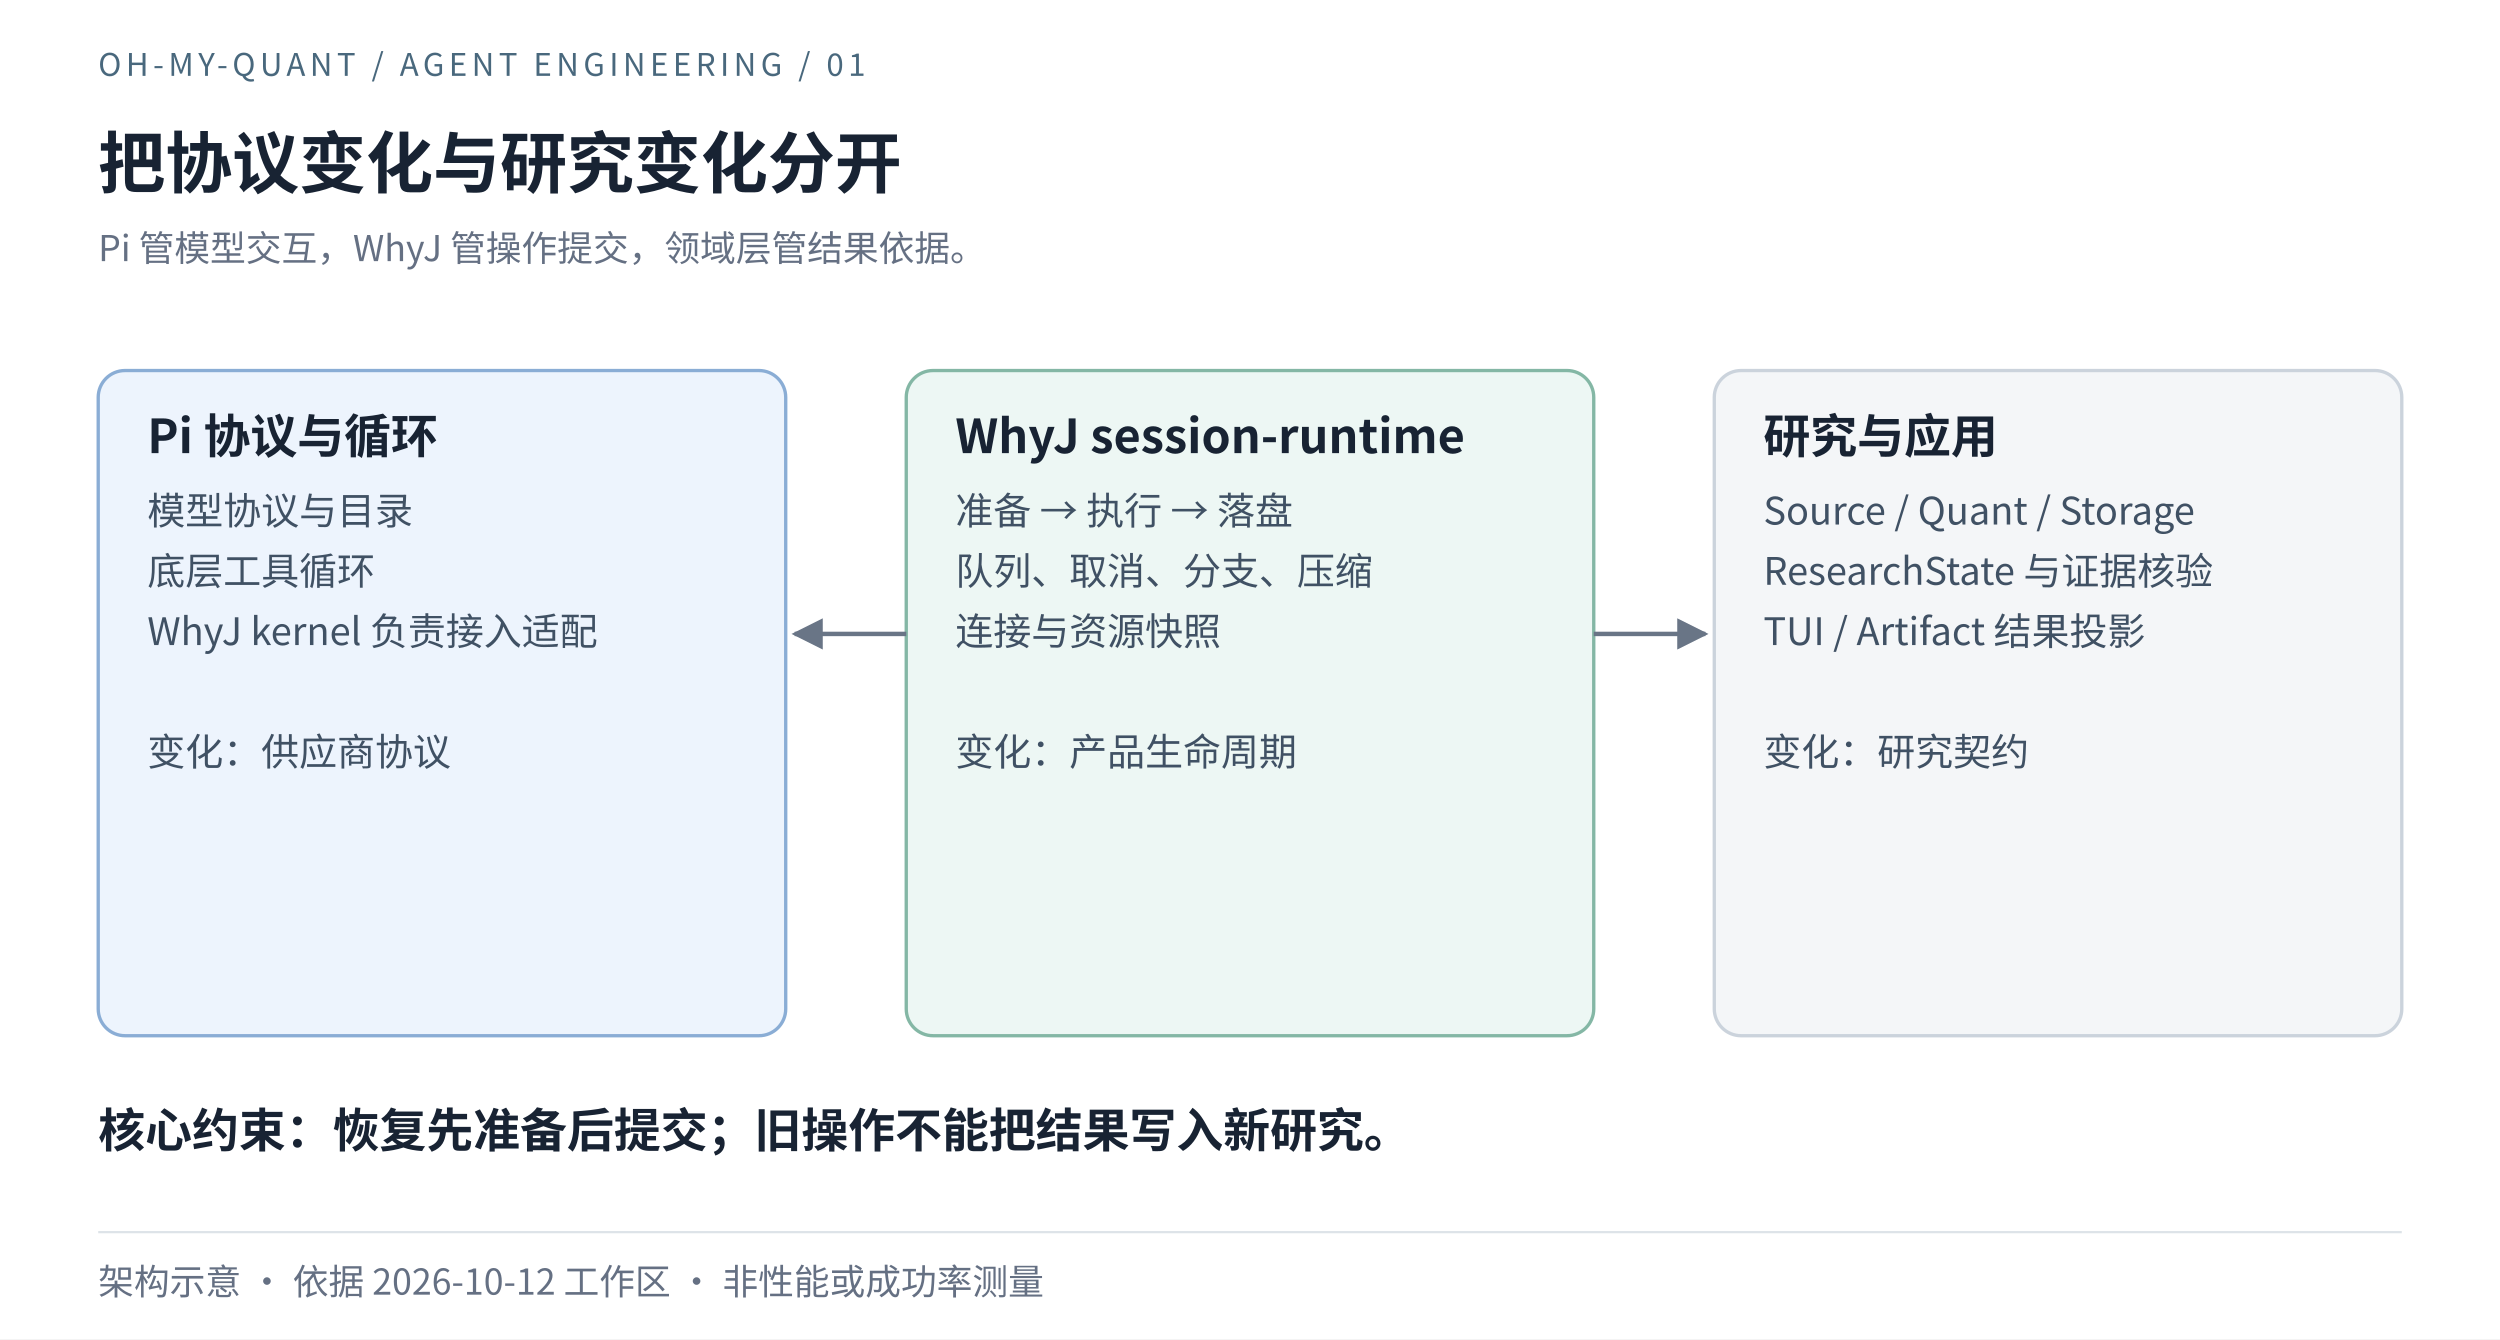
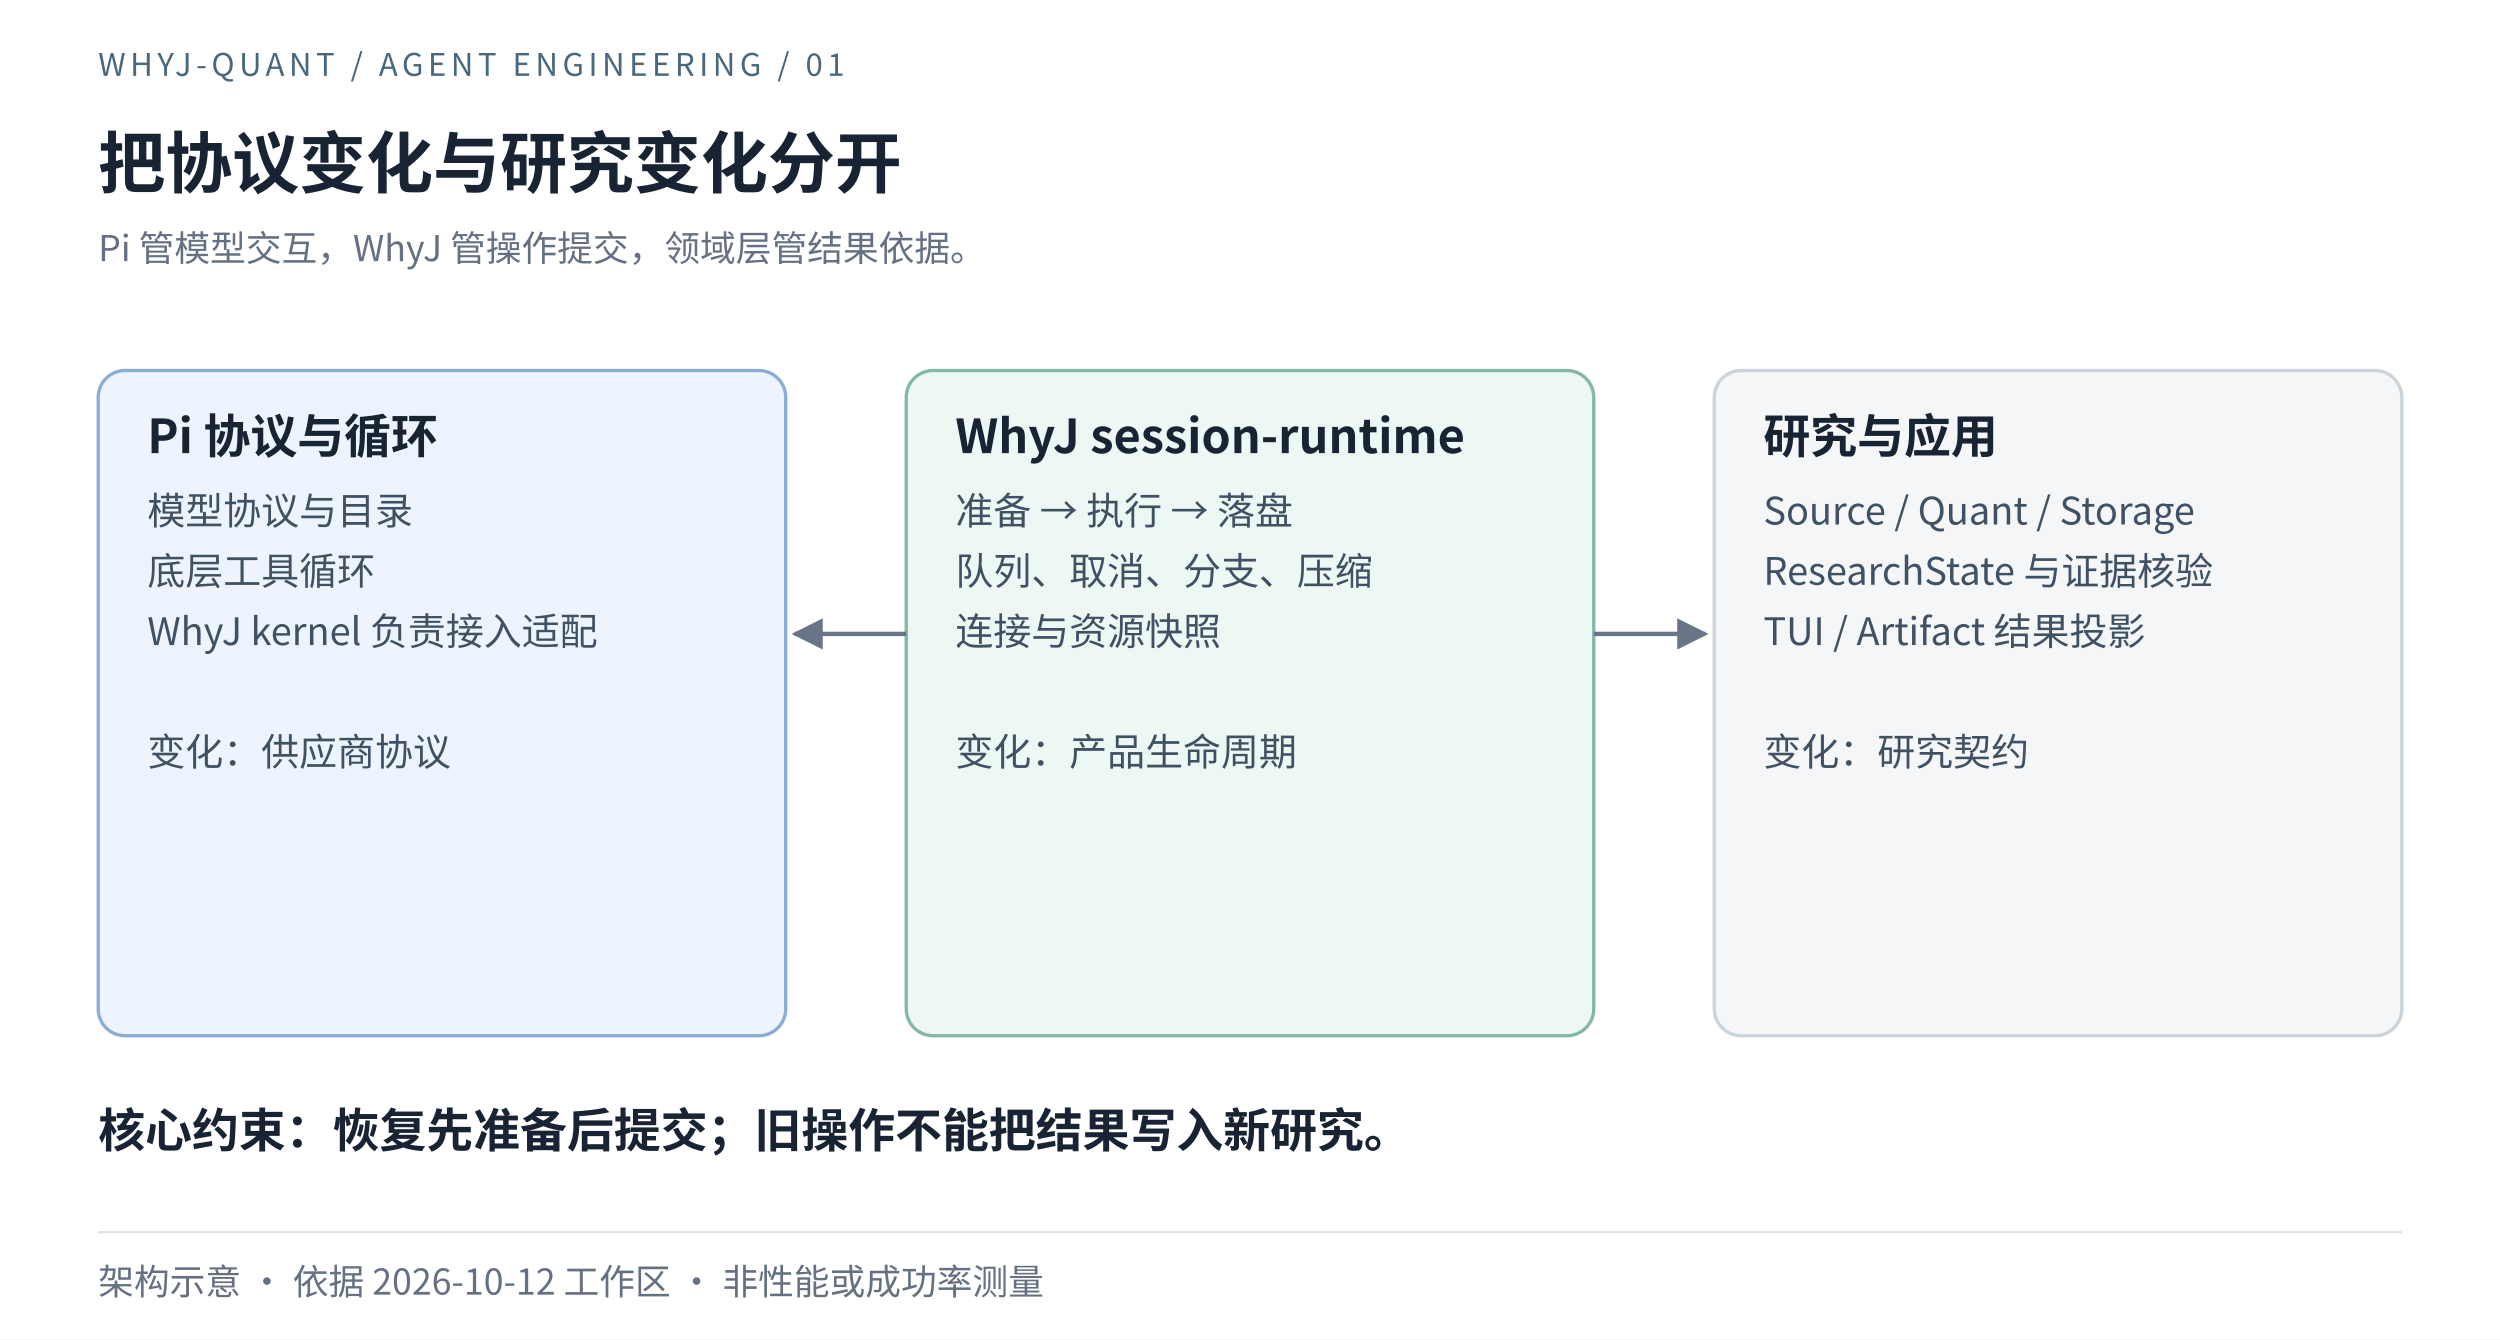
<svg xmlns="http://www.w3.org/2000/svg" width="1120" height="600" viewBox="0 0 1120 600" role="img" aria-labelledby="title desc">
  <defs>
    <marker id="arrow" viewBox="0 0 10 10" refX="9" refY="5" markerWidth="7" markerHeight="7" orient="auto-start-reverse">
      <path d="M 0 0 L 10 5 L 0 10 z" fill="#697586" />
    </marker>
  </defs>
  <style>text{font-family:"Microsoft YaHei","PingFang SC","Noto Sans CJK SC",sans-serif;fill:#182333}.title{font-size:30px;font-weight:700}.eyebrow{font-size:14px;letter-spacing:2px;fill:#49687d}.label{font-size:21px;font-weight:600}.body{font-size:17px;fill:#405164}.note{font-size:16px;fill:#657083}.box{stroke-width:1.5}.neutral{fill:#f4f6f8;stroke:#cbd3dc}.blue{fill:#edf4fd;stroke:#8aadd5}.teal{fill:#edf7f4;stroke:#84b7a5}.amber{fill:#fff6e7;stroke:#d2ad69}.red{fill:#fff0ef;stroke:#d99b98}.arrow{fill:none;stroke:#697586;stroke-width:2}.dashed{stroke-dasharray:7 6}</style>
  <rect width="1120" height="600" fill="#ffffff" />
-   <text x="44" y="34" class="eyebrow">OH-MY-QUANT  /  AGENT ENGINEERING  /  01</text>
+   <text x="44" y="34" class="eyebrow">WHYJ-QUANT  /  AGENT ENGINEERING  /  01</text>
  <text x="44" y="84" class="title">把协议变化与研究变化分开</text>
  <text x="44" y="117" class="note">Pi 管模型交互，WhyJ 管操作提交，领域层管结果依据。</text>
  <rect x="44" y="166" width="308" height="298" rx="12" class="box blue" />
  <text x="66" y="203" class="label">Pi 协议与循环</text>
  <text x="66" y="235" class="body">模型协议与目录</text>
  <text x="66" y="262" class="body">底层工具循环</text>
  <text x="66" y="289" class="body">WhyJ kernel 负责接入适配</text>
  <text x="66" y="316" class="body" />
  <text x="66" y="343" class="body">变化：供应商协议</text>
  <rect x="406" y="166" width="308" height="298" rx="12" class="box teal" />
  <text x="428" y="203" class="label">WhyJ session-runtime</text>
  <text x="428" y="235" class="body">准备 → 执行 → 落盘</text>
  <text x="428" y="262" class="body">队列、取消、分支、压缩</text>
  <text x="428" y="289" class="body">连接与资源快照</text>
  <text x="428" y="316" class="body" />
  <text x="428" y="343" class="body">变化：产品生命周期</text>
  <rect x="768" y="166" width="308" height="298" rx="12" class="box neutral" />
  <text x="790" y="203" class="label">研究与应用</text>
  <text x="790" y="235" class="body">Source / Quant / Storage</text>
  <text x="790" y="262" class="body">ResearchState 与证据核验</text>
  <text x="790" y="289" class="body">TUI / Artifact 结果投影</text>
  <text x="790" y="316" class="body" />
  <text x="790" y="343" class="body">变化：研究契约</text>
  <path d="M406 284 H356" class="arrow" marker-end="url(#arrow)" />
  <path d="M714 284 H764" class="arrow" marker-end="url(#arrow)" />
  <text x="44" y="514" class="label">核心约束：恢复先准备后提交；旧操作不能把结果写入新研究。</text>
  <path d="M44 552 H1076" stroke="#dde3e8" />
  <text x="44" y="580" class="note">架构示意 · 依据 2026-10-12 工作区 · 非性能或成功率测量</text>
</svg>
